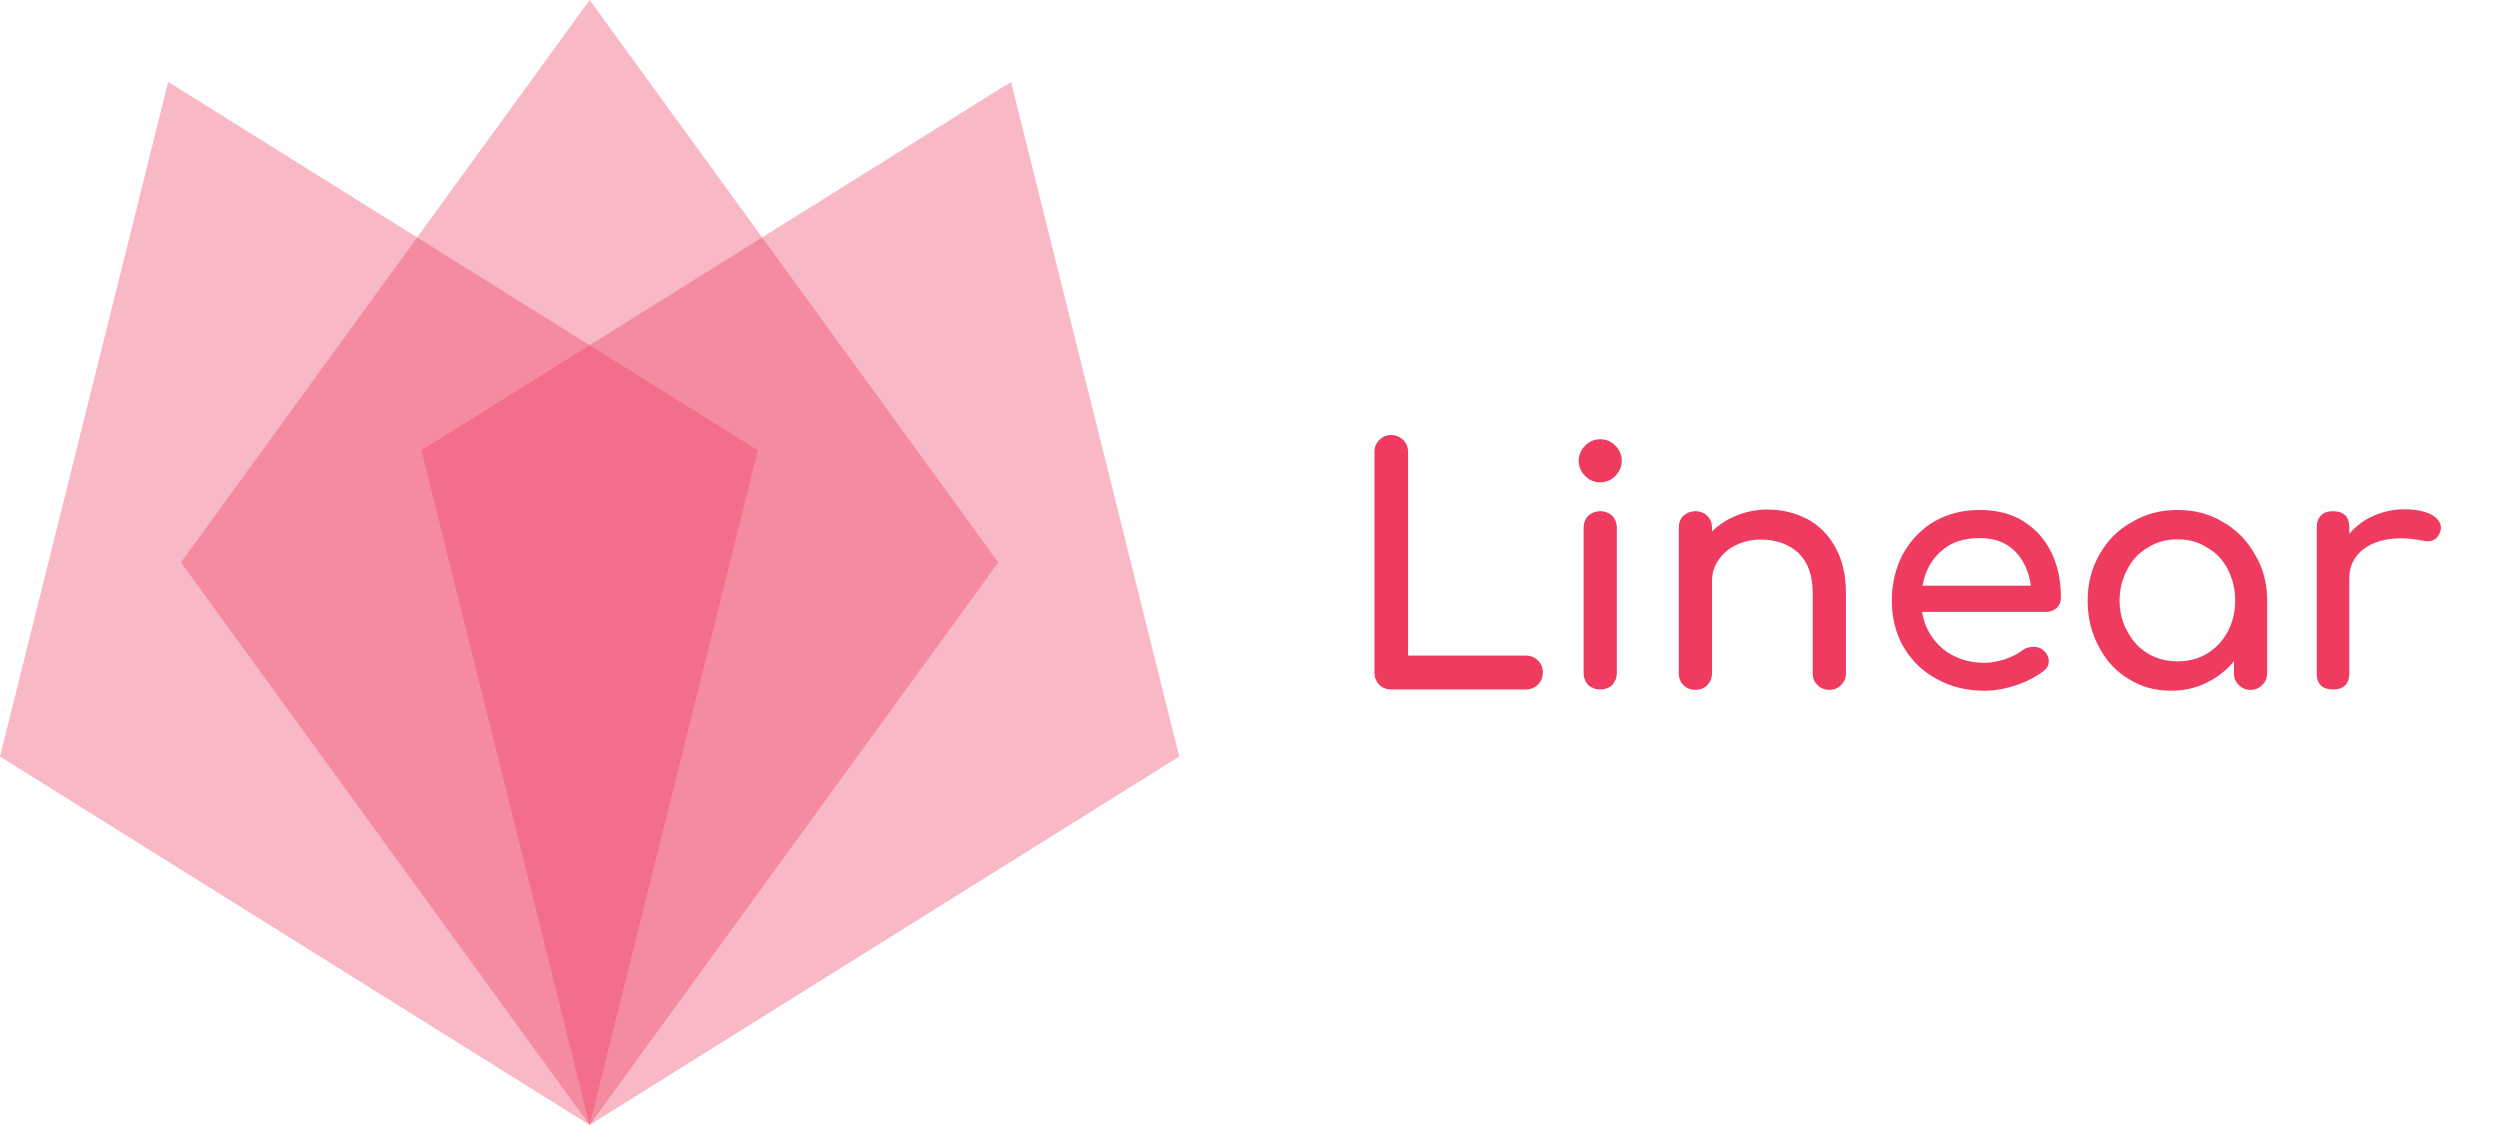
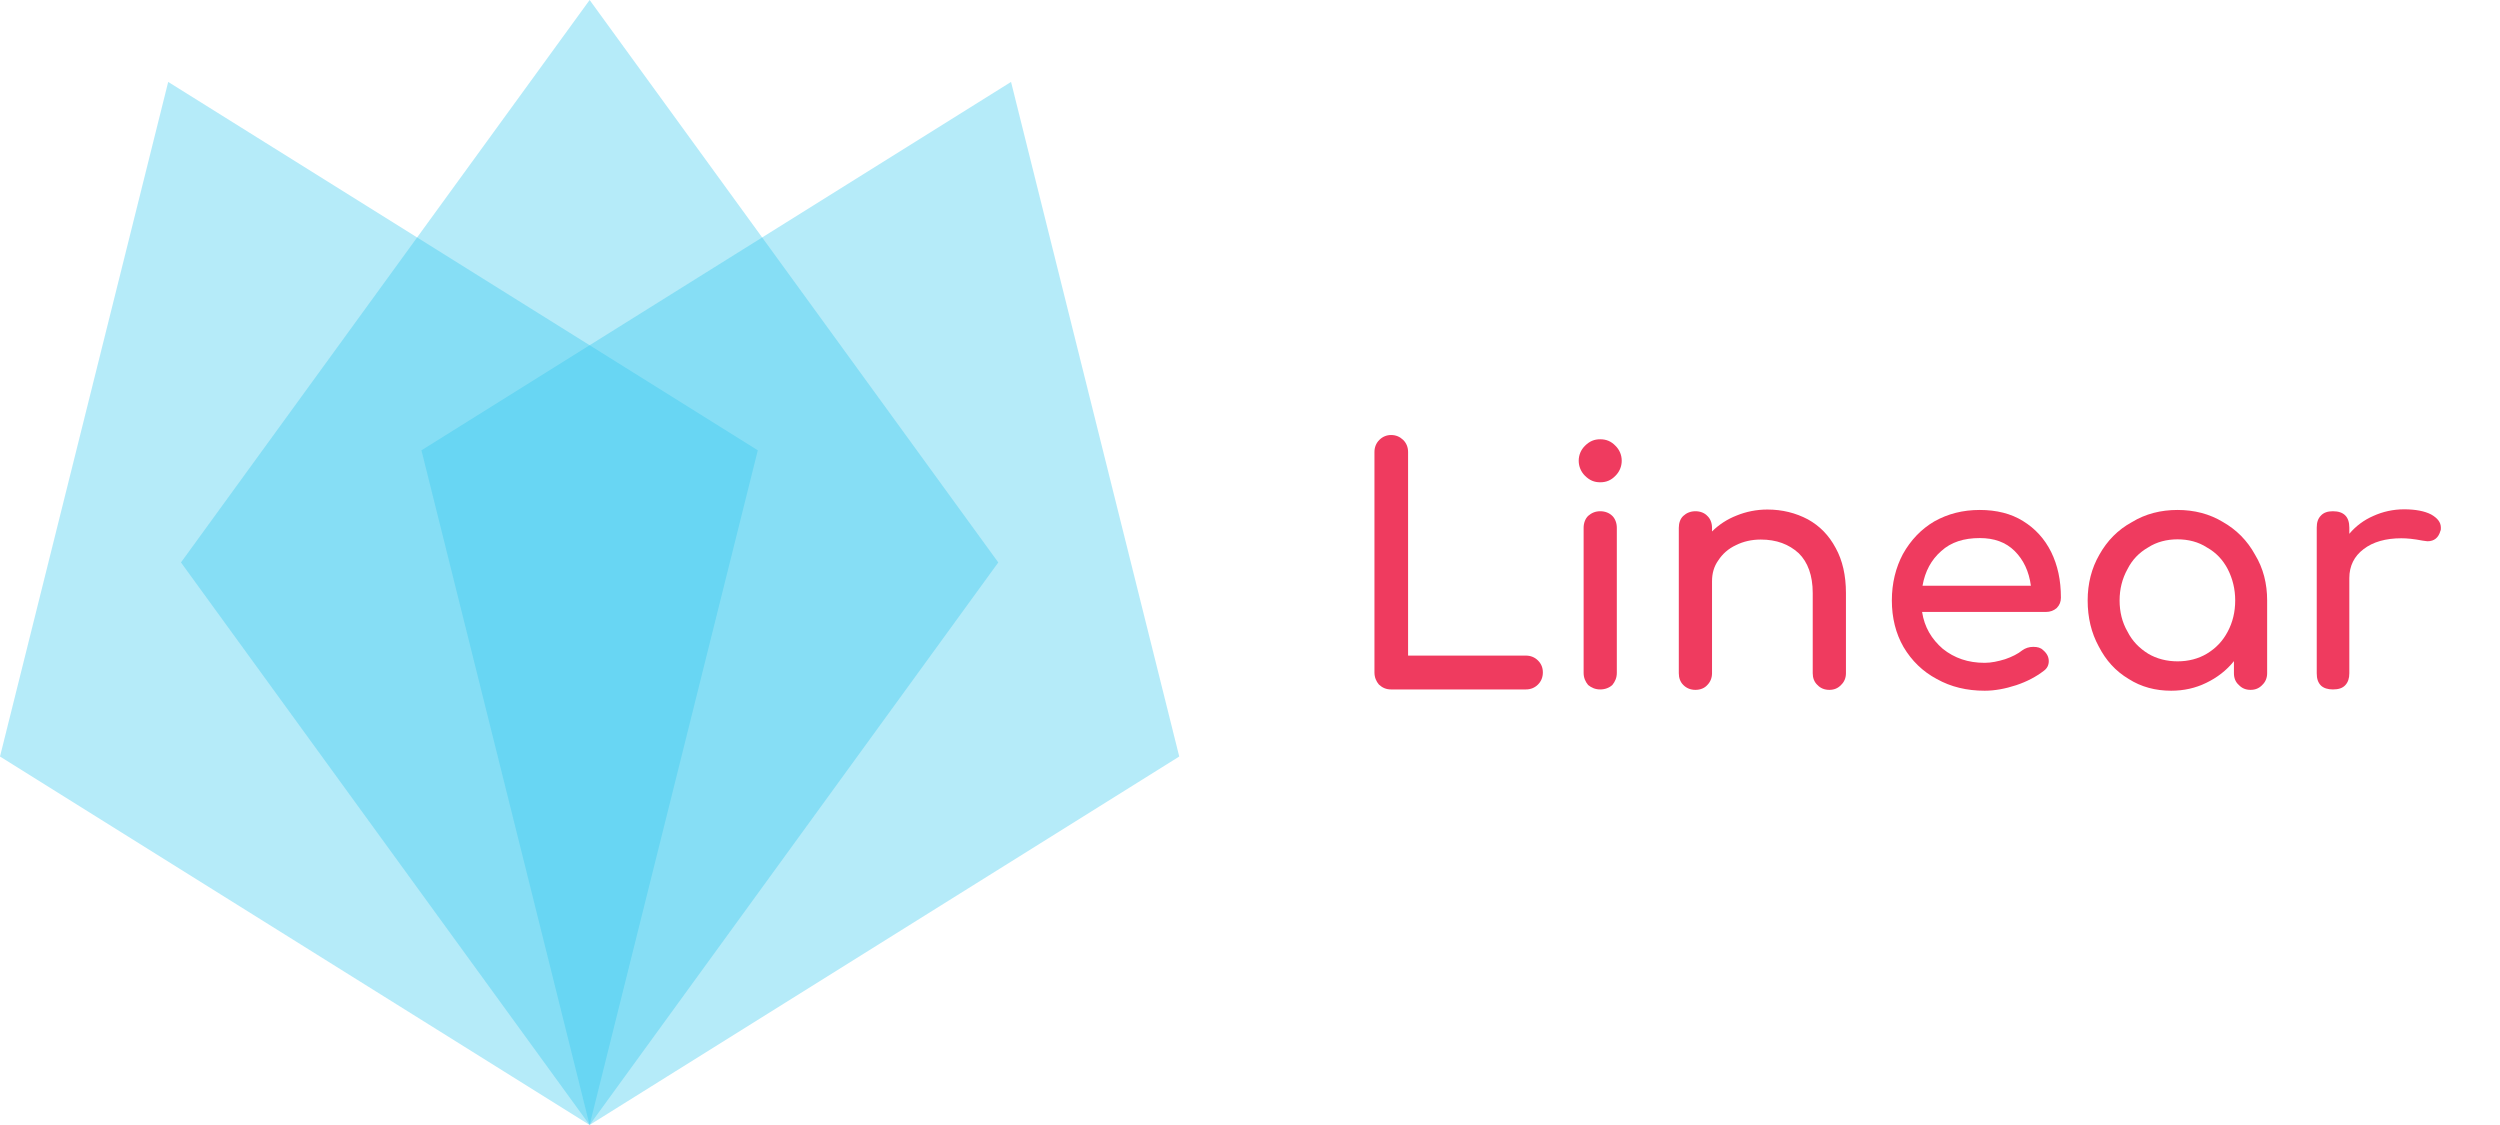
<svg xmlns="http://www.w3.org/2000/svg" xmlns:xlink="http://www.w3.org/1999/xlink" width="183.471pt" height="82.557pt" viewBox="0 0 183.471 82.557" version="1.1">
  <defs>
    <g>
      <symbol overflow="visible" id="glyph0-0">
        <path style="stroke:none;" d="M 13.859 -18.359 C 13.672 -18.578 13.438 -18.672 13.141 -18.672 L 1.906 -18.672 C 1.625 -18.672 1.391 -18.578 1.188 -18.359 C 0.984 -18.172 0.891 -17.922 0.891 -17.672 L 0.891 -1 C 0.891 -0.734 0.984 -0.5 1.188 -0.281 C 1.391 -0.094 1.625 0 1.906 0 L 13.141 0 C 13.438 0 13.672 -0.094 13.859 -0.281 C 14.062 -0.5 14.156 -0.734 14.156 -1 L 14.156 -17.672 C 14.156 -17.922 14.062 -18.172 13.859 -18.359 Z M 2.672 -16.906 L 12.391 -16.906 L 12.391 -1.797 L 2.672 -1.797 Z M 8.891 -13.531 C 9.234 -13.219 9.391 -12.797 9.391 -12.281 C 9.391 -11.719 9.281 -11.266 9.031 -10.922 C 8.828 -10.594 8.438 -10.188 7.891 -9.734 C 7.484 -9.375 7.172 -8.969 6.938 -8.484 C 6.688 -8.016 6.578 -7.531 6.578 -7.078 C 6.578 -6.812 6.672 -6.578 6.844 -6.406 C 7 -6.234 7.25 -6.141 7.5 -6.141 C 7.766 -6.141 7.984 -6.234 8.172 -6.406 C 8.312 -6.578 8.422 -6.812 8.422 -7.078 C 8.422 -7.359 8.469 -7.656 8.609 -7.938 C 8.703 -8.219 8.875 -8.438 9.062 -8.609 C 9.781 -9.188 10.328 -9.734 10.656 -10.281 C 11.047 -10.812 11.219 -11.469 11.219 -12.281 C 11.219 -13.297 10.875 -14.109 10.203 -14.75 C 9.531 -15.391 8.672 -15.703 7.656 -15.703 C 6.5 -15.703 5.562 -15.375 4.859 -14.672 C 4.141 -13.984 3.781 -13.094 3.781 -11.984 C 3.781 -11.719 3.875 -11.5 4.047 -11.328 C 4.203 -11.172 4.422 -11.062 4.688 -11.062 C 4.953 -11.062 5.188 -11.141 5.359 -11.328 C 5.516 -11.469 5.625 -11.719 5.625 -11.984 C 5.625 -12.625 5.781 -13.125 6.141 -13.484 C 6.5 -13.844 7 -14.016 7.656 -14.016 C 8.156 -14.016 8.578 -13.844 8.891 -13.531 Z M 8.344 -5.141 C 8.109 -5.375 7.812 -5.5 7.5 -5.5 C 7.203 -5.5 6.906 -5.375 6.672 -5.141 C 6.438 -4.906 6.312 -4.609 6.312 -4.297 C 6.312 -3.969 6.438 -3.688 6.672 -3.438 C 6.906 -3.234 7.203 -3.109 7.5 -3.109 C 7.844 -3.109 8.125 -3.234 8.359 -3.469 C 8.578 -3.703 8.703 -4 8.703 -4.297 C 8.703 -4.609 8.578 -4.906 8.344 -5.141 Z M 8.344 -5.141 " />
      </symbol>
      <symbol overflow="visible" id="glyph0-1">
        <path style="stroke:none;" d="M 2.719 -0.359 C 2.969 -0.125 3.25 0 3.609 0 L 13.5 0 C 13.859 0 14.156 -0.125 14.391 -0.359 C 14.625 -0.594 14.75 -0.891 14.75 -1.25 C 14.75 -1.609 14.625 -1.891 14.391 -2.125 C 14.156 -2.359 13.859 -2.484 13.5 -2.484 L 4.859 -2.484 L 4.859 -17.422 C 4.859 -17.781 4.734 -18.078 4.5 -18.312 C 4.25 -18.547 3.969 -18.672 3.609 -18.672 C 3.281 -18.672 2.984 -18.547 2.75 -18.312 C 2.516 -18.078 2.391 -17.781 2.391 -17.422 L 2.391 -1.25 C 2.391 -0.891 2.516 -0.594 2.719 -0.359 Z M 2.719 -0.359 " />
      </symbol>
      <symbol overflow="visible" id="glyph0-2">
        <path style="stroke:none;" d="M 2.719 -0.328 C 2.969 -0.125 3.25 0 3.609 0 C 3.969 0 4.281 -0.125 4.5 -0.328 C 4.703 -0.578 4.828 -0.859 4.828 -1.219 L 4.828 -11.859 C 4.828 -12.219 4.703 -12.531 4.5 -12.734 C 4.281 -12.953 3.969 -13.078 3.609 -13.078 C 3.25 -13.078 2.969 -12.953 2.719 -12.734 C 2.516 -12.531 2.391 -12.219 2.391 -11.859 L 2.391 -1.219 C 2.391 -0.859 2.516 -0.578 2.719 -0.328 Z M 2.484 -15.688 C 2.828 -15.344 3.172 -15.203 3.609 -15.203 C 4.047 -15.203 4.406 -15.344 4.734 -15.688 C 5.016 -15.969 5.188 -16.359 5.188 -16.781 C 5.188 -17.219 5.016 -17.594 4.734 -17.875 C 4.406 -18.219 4.047 -18.359 3.609 -18.359 C 3.172 -18.359 2.828 -18.219 2.484 -17.875 C 2.203 -17.594 2.031 -17.219 2.031 -16.781 C 2.031 -16.359 2.203 -15.969 2.484 -15.688 Z M 2.484 -15.688 " />
      </symbol>
      <symbol overflow="visible" id="glyph0-3">
        <path style="stroke:none;" d="M 11.625 -12.484 C 10.734 -12.953 9.75 -13.203 8.656 -13.203 C 7.859 -13.203 7.094 -13.047 6.406 -12.766 C 5.719 -12.5 5.094 -12.094 4.594 -11.594 L 4.594 -11.859 C 4.594 -12.219 4.469 -12.531 4.25 -12.734 C 4.047 -12.953 3.734 -13.078 3.375 -13.078 C 3.016 -13.078 2.719 -12.953 2.484 -12.734 C 2.266 -12.531 2.156 -12.219 2.156 -11.859 L 2.156 -1.188 C 2.156 -0.844 2.266 -0.547 2.484 -0.328 C 2.719 -0.094 3.016 0.031 3.375 0.031 C 3.734 0.031 4.047 -0.094 4.25 -0.328 C 4.469 -0.547 4.594 -0.844 4.594 -1.188 L 4.594 -7.938 C 4.594 -8.516 4.734 -9.031 5.062 -9.484 C 5.359 -9.938 5.781 -10.328 6.359 -10.594 C 6.891 -10.859 7.5 -11 8.172 -11 C 9.328 -11 10.234 -10.656 10.953 -10 C 11.625 -9.344 11.984 -8.359 11.984 -7.078 L 11.984 -1.188 C 11.984 -0.844 12.094 -0.547 12.328 -0.328 C 12.547 -0.094 12.844 0.031 13.203 0.031 C 13.562 0.031 13.844 -0.094 14.062 -0.328 C 14.297 -0.547 14.422 -0.844 14.422 -1.188 L 14.422 -7.078 C 14.422 -8.359 14.172 -9.469 13.672 -10.375 C 13.172 -11.312 12.5 -12 11.625 -12.484 Z M 11.625 -12.484 " />
      </symbol>
      <symbol overflow="visible" id="glyph0-4">
        <path style="stroke:none;" d="M 13.578 -5.969 C 13.797 -6.188 13.891 -6.438 13.891 -6.734 C 13.891 -8.016 13.656 -9.109 13.172 -10.094 C 12.688 -11.062 12 -11.812 11.109 -12.359 C 10.234 -12.906 9.156 -13.172 7.938 -13.172 C 6.688 -13.172 5.594 -12.891 4.594 -12.328 C 3.641 -11.766 2.875 -10.969 2.297 -9.938 C 1.766 -8.938 1.484 -7.797 1.484 -6.531 C 1.484 -5.266 1.766 -4.109 2.344 -3.109 C 2.938 -2.109 3.75 -1.312 4.781 -0.766 C 5.812 -0.188 6.984 0.094 8.297 0.094 C 9.031 0.094 9.797 -0.047 10.609 -0.312 C 11.406 -0.578 12.078 -0.938 12.625 -1.359 C 12.891 -1.547 13 -1.797 13 -2.078 C 13 -2.391 12.859 -2.656 12.578 -2.891 C 12.406 -3.062 12.172 -3.125 11.859 -3.125 C 11.547 -3.125 11.281 -3.031 11.062 -2.875 C 10.734 -2.609 10.297 -2.391 9.797 -2.219 C 9.281 -2.062 8.781 -1.953 8.297 -1.953 C 7.078 -1.953 6.078 -2.297 5.219 -2.984 C 4.406 -3.688 3.875 -4.562 3.703 -5.688 L 12.797 -5.688 C 13.094 -5.688 13.359 -5.781 13.578 -5.969 Z M 5.109 -10.156 C 5.828 -10.812 6.766 -11.109 7.938 -11.109 C 8.984 -11.109 9.844 -10.812 10.5 -10.156 C 11.141 -9.516 11.547 -8.672 11.688 -7.609 L 3.734 -7.609 C 3.922 -8.672 4.375 -9.516 5.109 -10.156 Z M 5.109 -10.156 " />
      </symbol>
      <symbol overflow="visible" id="glyph0-5">
        <path style="stroke:none;" d="M 11.422 -12.281 C 10.422 -12.891 9.297 -13.172 8.078 -13.172 C 6.859 -13.172 5.734 -12.891 4.734 -12.281 C 3.703 -11.719 2.922 -10.922 2.344 -9.891 C 1.766 -8.891 1.484 -7.766 1.484 -6.531 C 1.484 -5.281 1.75 -4.156 2.297 -3.156 C 2.828 -2.125 3.531 -1.344 4.5 -0.766 C 5.406 -0.188 6.453 0.094 7.609 0.094 C 8.531 0.094 9.391 -0.094 10.188 -0.484 C 10.969 -0.859 11.672 -1.391 12.219 -2.078 L 12.219 -1.188 C 12.219 -0.844 12.328 -0.547 12.578 -0.328 C 12.797 -0.094 13.078 0.031 13.438 0.031 C 13.797 0.031 14.078 -0.094 14.297 -0.328 C 14.531 -0.547 14.656 -0.844 14.656 -1.188 L 14.656 -6.531 C 14.656 -7.766 14.375 -8.891 13.766 -9.891 C 13.203 -10.922 12.406 -11.719 11.422 -12.281 Z M 10.234 -2.625 C 9.609 -2.25 8.875 -2.062 8.078 -2.062 C 7.297 -2.062 6.547 -2.25 5.922 -2.625 C 5.266 -3.031 4.75 -3.562 4.406 -4.25 C 4.016 -4.922 3.828 -5.688 3.828 -6.531 C 3.828 -7.359 4.016 -8.125 4.406 -8.828 C 4.75 -9.516 5.266 -10.047 5.922 -10.422 C 6.547 -10.828 7.297 -11.016 8.078 -11.016 C 8.875 -11.016 9.609 -10.828 10.234 -10.422 C 10.906 -10.047 11.406 -9.516 11.766 -8.828 C 12.125 -8.125 12.312 -7.359 12.312 -6.531 C 12.312 -5.688 12.125 -4.922 11.766 -4.25 C 11.406 -3.562 10.906 -3.031 10.234 -2.625 Z M 10.234 -2.625 " />
      </symbol>
      <symbol overflow="visible" id="glyph0-6">
        <path style="stroke:none;" d="M 10.547 -12.844 C 10.062 -13.094 9.391 -13.219 8.562 -13.219 C 7.766 -13.219 7 -13.047 6.312 -12.734 C 5.625 -12.438 5.016 -11.984 4.547 -11.422 L 4.547 -11.875 C 4.547 -12.672 4.141 -13.078 3.344 -13.078 C 2.969 -13.078 2.672 -12.984 2.469 -12.766 C 2.25 -12.547 2.156 -12.266 2.156 -11.875 L 2.156 -1.188 C 2.156 -0.781 2.25 -0.5 2.469 -0.281 C 2.672 -0.094 2.969 0 3.344 0 C 3.75 0 4.047 -0.094 4.25 -0.312 C 4.453 -0.531 4.547 -0.812 4.547 -1.188 L 4.547 -8.172 C 4.547 -9.062 4.906 -9.781 5.594 -10.297 C 6.281 -10.828 7.219 -11.094 8.359 -11.094 C 8.781 -11.094 9.281 -11.047 9.922 -10.922 C 10.094 -10.906 10.203 -10.875 10.281 -10.875 C 10.781 -10.875 11.094 -11.141 11.234 -11.641 C 11.266 -11.688 11.266 -11.766 11.266 -11.875 C 11.266 -12.266 11.016 -12.578 10.547 -12.844 Z M 10.547 -12.844 " />
      </symbol>
    </g>
    <clipPath id="clip1">
      <path d="M 0 6 L 56 6 L 56 82.559 L 0 82.559 Z M 0 6 " />
    </clipPath>
    <clipPath id="clip2">
      <path d="M 13 0 L 74 0 L 74 82.559 L 13 82.559 Z M 13 0 " />
    </clipPath>
    <clipPath id="clip3">
      <path d="M 30 6 L 87 6 L 87 82.559 L 30 82.559 Z M 30 6 " />
    </clipPath>
  </defs>
  <g id="surface1">
    <g clip-path="url(#clip1)" clip-rule="nonzero">
-       <path style=" stroke:none;fill-rule:nonzero;fill:rgb(93.726%,23.137%,37.256%);fill-opacity:0.36;" d="M 0 55.52 L 43.27 82.559 L 55.613 33.047 L 12.344 6.012 " />
+       <path style=" stroke:none;fill-rule:nonzero;fill:rgb(19.608%,78.432%,93.726%);fill-opacity:0.36;" d="M 0 55.52 L 43.27 82.559 L 55.613 33.047 L 12.344 6.012 " />
    </g>
    <g clip-path="url(#clip2)" clip-rule="nonzero">
-       <path style=" stroke:none;fill-rule:nonzero;fill:rgb(93.726%,23.137%,37.256%);fill-opacity:0.36;" d="M 13.281 41.277 L 43.27 82.559 L 73.262 41.277 L 43.273 0 " />
+       <path style=" stroke:none;fill-rule:nonzero;fill:rgb(19.608%,78.432%,93.726%);fill-opacity:0.36;" d="M 13.281 41.277 L 43.27 82.559 L 73.262 41.277 L 43.273 0 " />
    </g>
    <g clip-path="url(#clip3)" clip-rule="nonzero">
-       <path style=" stroke:none;fill-rule:nonzero;fill:rgb(93.726%,23.137%,37.256%);fill-opacity:0.36;" d="M 30.93 33.047 L 43.27 82.559 L 86.543 55.52 L 74.199 6.012 " />
+       <path style=" stroke:none;fill-rule:nonzero;fill:rgb(19.608%,78.432%,93.726%);fill-opacity:0.36;" d="M 30.93 33.047 L 43.27 82.559 L 86.543 55.52 L 74.199 6.012 " />
    </g>
    <g style="fill:rgb(93.726%,23.137%,37.256%);fill-opacity:1;">
      <use xlink:href="#glyph0-1" x="98.478" y="50.597" />
      <use xlink:href="#glyph0-2" x="113.828" y="50.597" />
      <use xlink:href="#glyph0-3" x="121.049" y="50.597" />
      <use xlink:href="#glyph0-4" x="137.356" y="50.597" />
    </g>
    <g style="fill:rgb(93.726%,23.137%,37.256%);fill-opacity:1;">
      <use xlink:href="#glyph0-5" x="151.726" y="50.597" />
      <use xlink:href="#glyph0-6" x="167.866" y="50.597" />
    </g>
  </g>
</svg>
